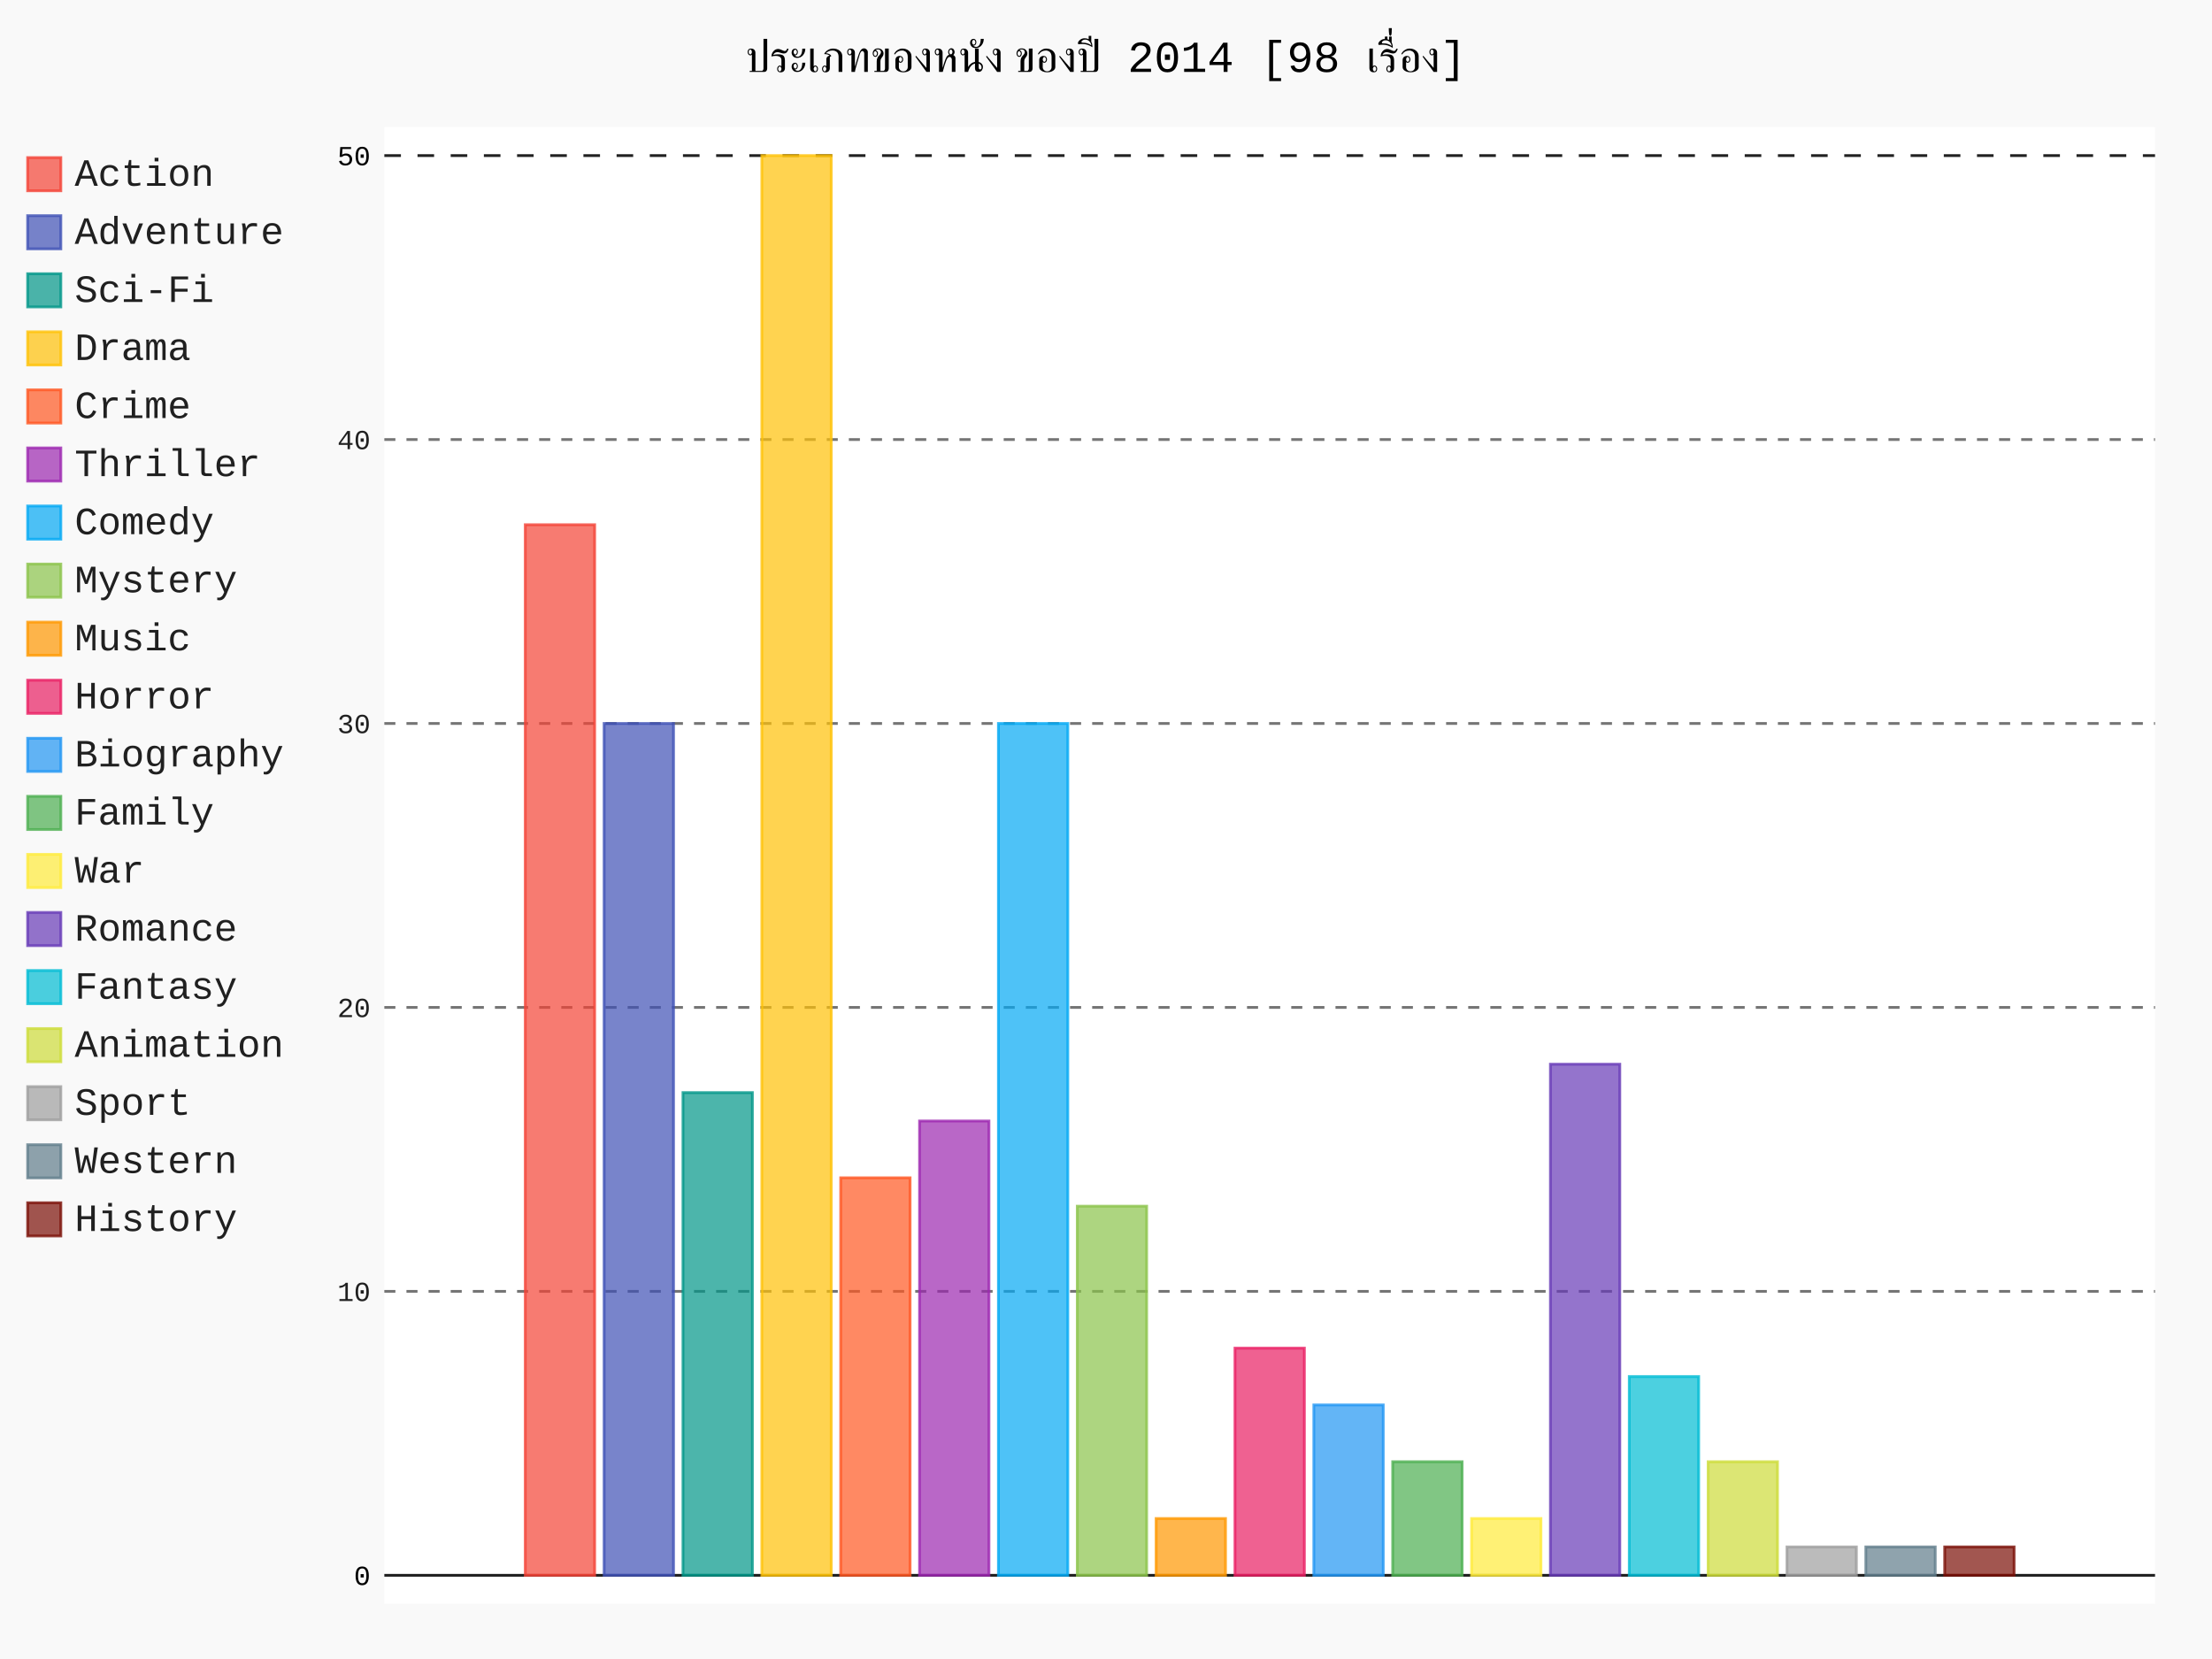
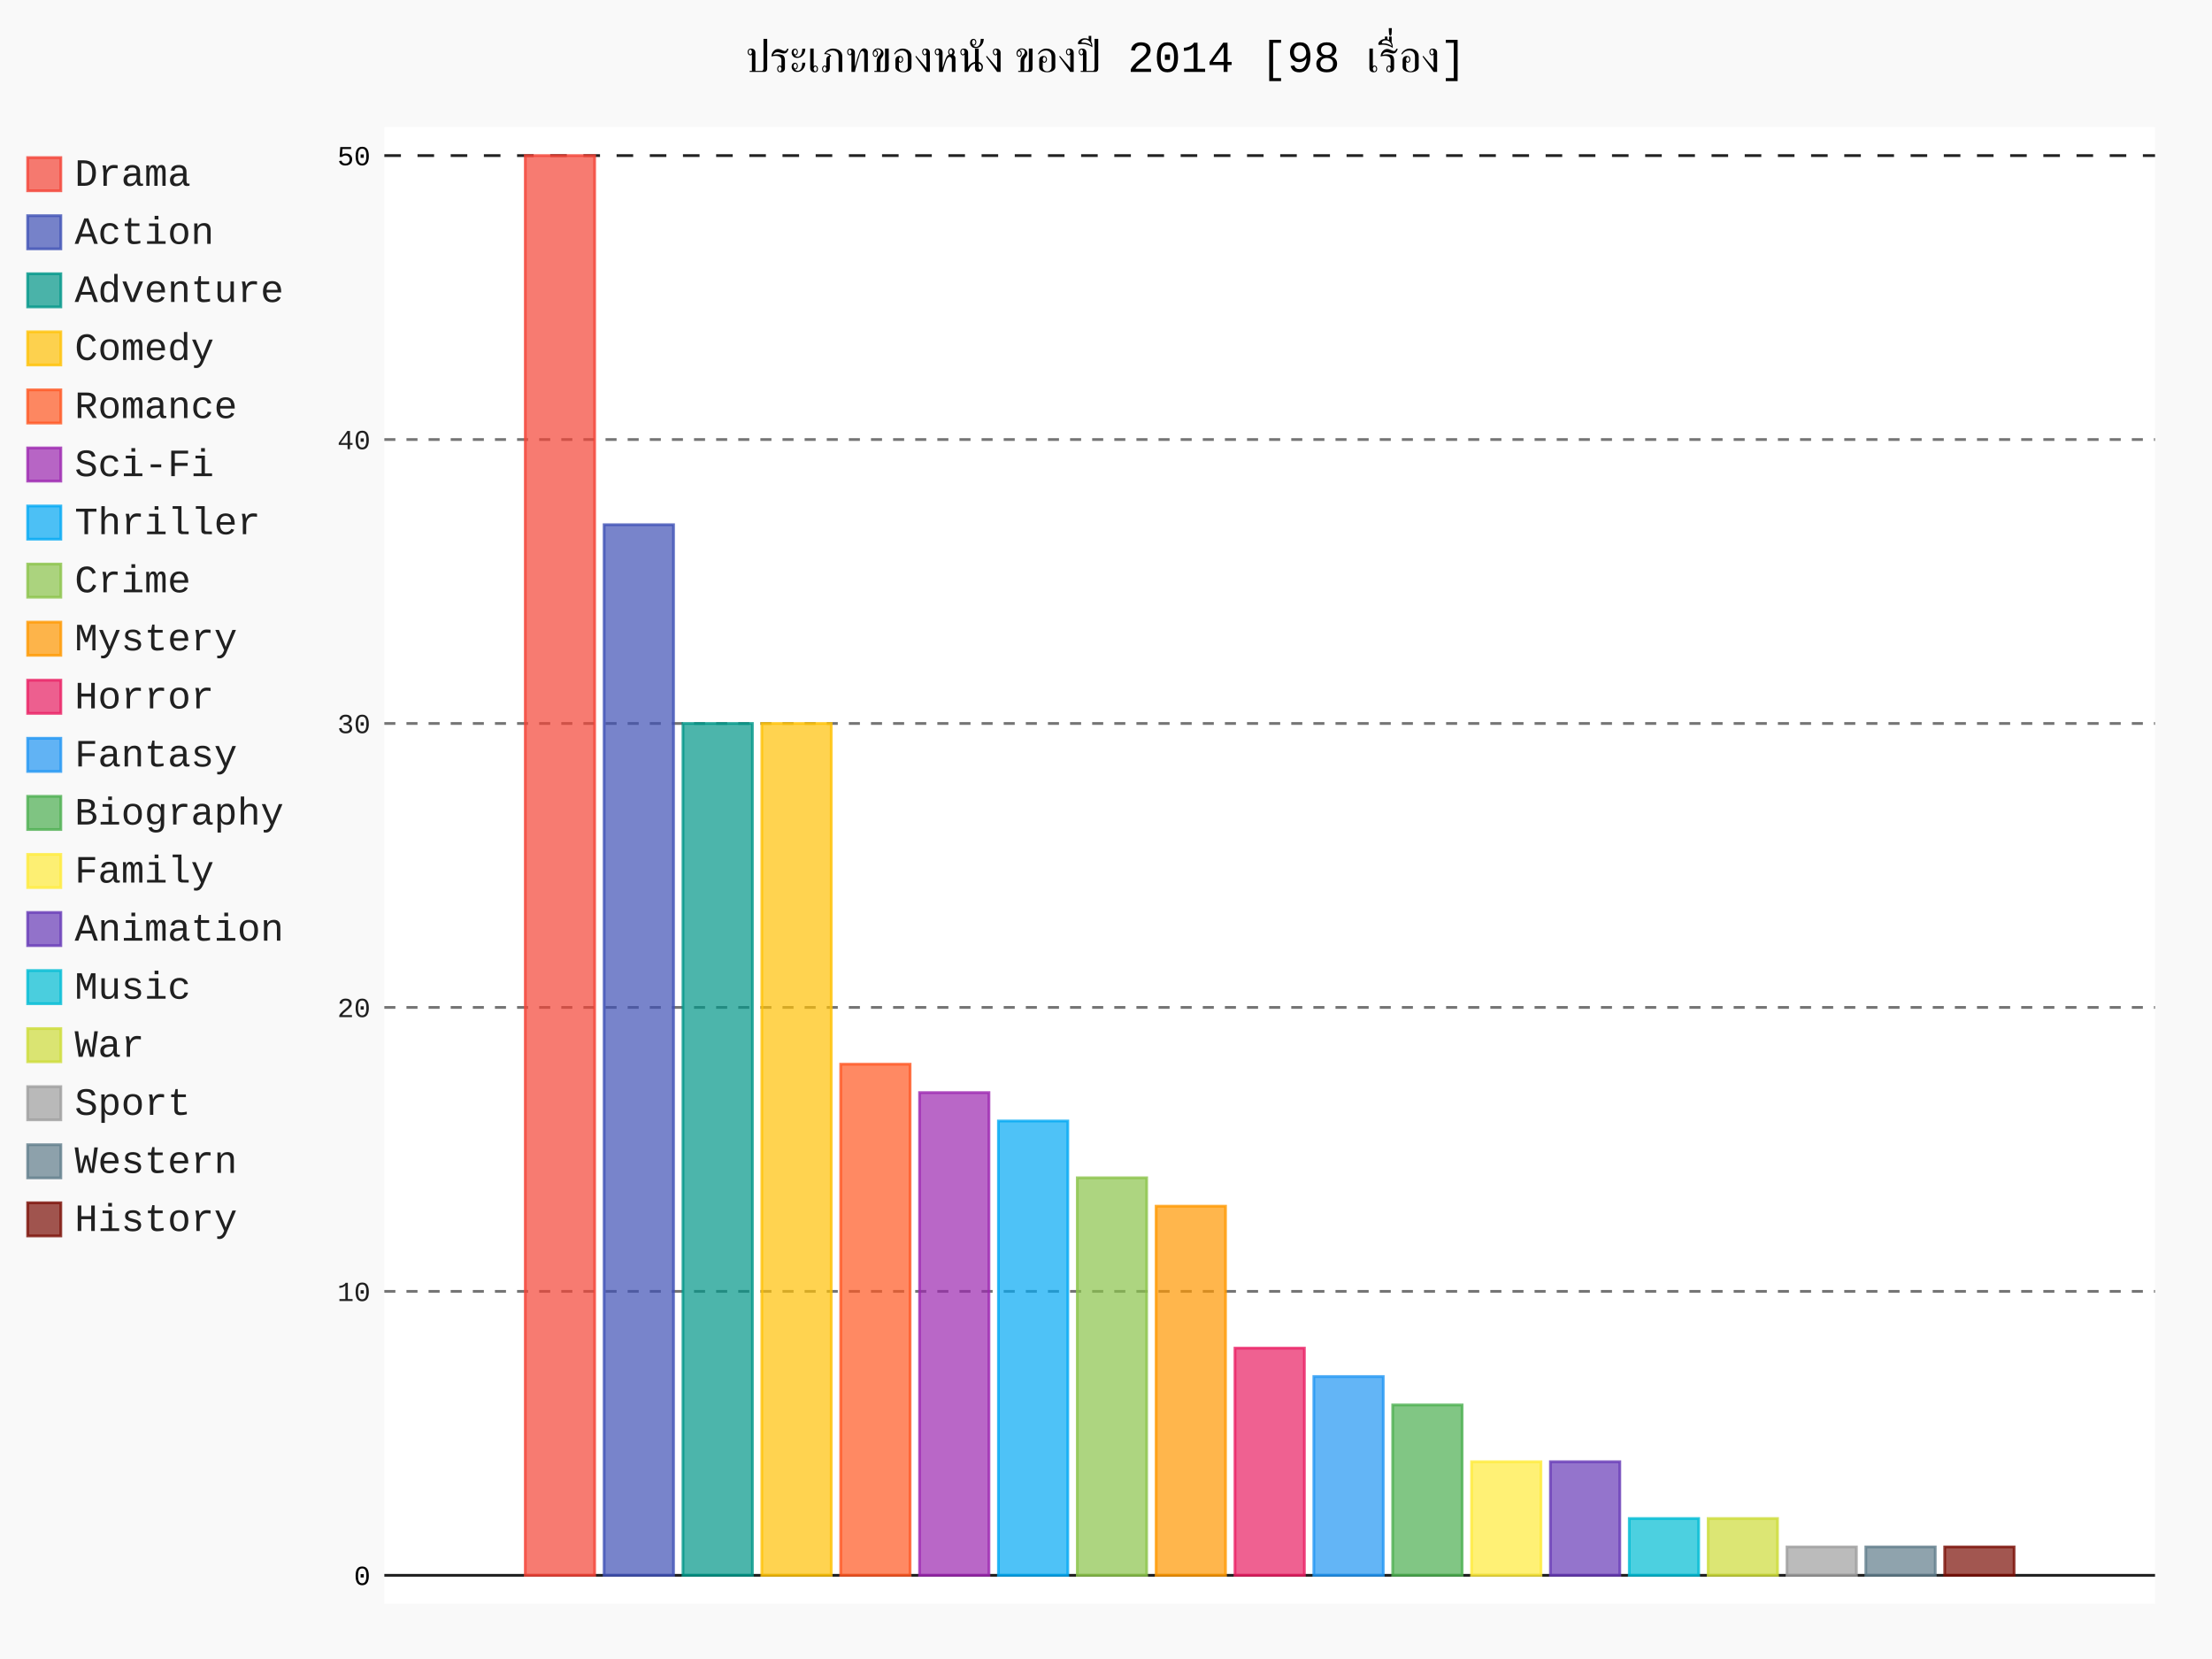
- <svg xmlns="http://www.w3.org/2000/svg" class="pygal-chart" id="chart-b5e6694f-8d3d-4c77-bc14-c5e7d023609d" viewBox="0 0 800 600">
+ <svg xmlns="http://www.w3.org/2000/svg" class="pygal-chart" id="chart-2ebc896f-feea-4710-acf8-2fdcfe98d41a" viewBox="0 0 800 600">
  <defs>
-     <style type="text/css">#chart-b5e6694f-8d3d-4c77-bc14-c5e7d023609d{-webkit-user-select:none;-webkit-font-smoothing:antialiased;font-family:Consolas,"Liberation Mono",Menlo,Courier,monospace}#chart-b5e6694f-8d3d-4c77-bc14-c5e7d023609d .title{font-family:Consolas,"Liberation Mono",Menlo,Courier,monospace;font-size:16px}#chart-b5e6694f-8d3d-4c77-bc14-c5e7d023609d .legends .legend text{font-family:Consolas,"Liberation Mono",Menlo,Courier,monospace;font-size:14px}#chart-b5e6694f-8d3d-4c77-bc14-c5e7d023609d .axis text{font-family:Consolas,"Liberation Mono",Menlo,Courier,monospace;font-size:10px}#chart-b5e6694f-8d3d-4c77-bc14-c5e7d023609d .axis text.major{font-family:Consolas,"Liberation Mono",Menlo,Courier,monospace;font-size:10px}#chart-b5e6694f-8d3d-4c77-bc14-c5e7d023609d .text-overlay text.value{font-family:Consolas,"Liberation Mono",Menlo,Courier,monospace;font-size:16px}#chart-b5e6694f-8d3d-4c77-bc14-c5e7d023609d .text-overlay text.label{font-family:Consolas,"Liberation Mono",Menlo,Courier,monospace;font-size:10px}#chart-b5e6694f-8d3d-4c77-bc14-c5e7d023609d .tooltip{font-family:Consolas,"Liberation Mono",Menlo,Courier,monospace;font-size:14px}#chart-b5e6694f-8d3d-4c77-bc14-c5e7d023609d text.no_data{font-family:Consolas,"Liberation Mono",Menlo,Courier,monospace;font-size:64px}
- #chart-b5e6694f-8d3d-4c77-bc14-c5e7d023609d{background-color:rgba(249,249,249,1)}#chart-b5e6694f-8d3d-4c77-bc14-c5e7d023609d path,#chart-b5e6694f-8d3d-4c77-bc14-c5e7d023609d line,#chart-b5e6694f-8d3d-4c77-bc14-c5e7d023609d rect,#chart-b5e6694f-8d3d-4c77-bc14-c5e7d023609d circle{-webkit-transition:150ms;-moz-transition:150ms;transition:150ms}#chart-b5e6694f-8d3d-4c77-bc14-c5e7d023609d .graph &gt; .background{fill:rgba(249,249,249,1)}#chart-b5e6694f-8d3d-4c77-bc14-c5e7d023609d .plot &gt; .background{fill:rgba(255,255,255,1)}#chart-b5e6694f-8d3d-4c77-bc14-c5e7d023609d .graph{fill:rgba(0,0,0,.87)}#chart-b5e6694f-8d3d-4c77-bc14-c5e7d023609d text.no_data{fill:rgba(0,0,0,1)}#chart-b5e6694f-8d3d-4c77-bc14-c5e7d023609d .title{fill:rgba(0,0,0,1)}#chart-b5e6694f-8d3d-4c77-bc14-c5e7d023609d .legends .legend text{fill:rgba(0,0,0,.87)}#chart-b5e6694f-8d3d-4c77-bc14-c5e7d023609d .legends .legend:hover text{fill:rgba(0,0,0,1)}#chart-b5e6694f-8d3d-4c77-bc14-c5e7d023609d .axis .line{stroke:rgba(0,0,0,1)}#chart-b5e6694f-8d3d-4c77-bc14-c5e7d023609d .axis .guide.line{stroke:rgba(0,0,0,.54)}#chart-b5e6694f-8d3d-4c77-bc14-c5e7d023609d .axis .major.line{stroke:rgba(0,0,0,.87)}#chart-b5e6694f-8d3d-4c77-bc14-c5e7d023609d .axis text.major{fill:rgba(0,0,0,1)}#chart-b5e6694f-8d3d-4c77-bc14-c5e7d023609d .axis.y .guides:hover .guide.line,#chart-b5e6694f-8d3d-4c77-bc14-c5e7d023609d .line-graph .axis.x .guides:hover .guide.line,#chart-b5e6694f-8d3d-4c77-bc14-c5e7d023609d .stackedline-graph .axis.x .guides:hover .guide.line,#chart-b5e6694f-8d3d-4c77-bc14-c5e7d023609d .xy-graph .axis.x .guides:hover .guide.line{stroke:rgba(0,0,0,1)}#chart-b5e6694f-8d3d-4c77-bc14-c5e7d023609d .axis .guides:hover text{fill:rgba(0,0,0,1)}#chart-b5e6694f-8d3d-4c77-bc14-c5e7d023609d .reactive{fill-opacity:.7;stroke-opacity:.8}#chart-b5e6694f-8d3d-4c77-bc14-c5e7d023609d .ci{stroke:rgba(0,0,0,.87)}#chart-b5e6694f-8d3d-4c77-bc14-c5e7d023609d .reactive.active,#chart-b5e6694f-8d3d-4c77-bc14-c5e7d023609d .active .reactive{fill-opacity:.8;stroke-opacity:.9;stroke-width:4}#chart-b5e6694f-8d3d-4c77-bc14-c5e7d023609d .ci .reactive.active{stroke-width:1.5}#chart-b5e6694f-8d3d-4c77-bc14-c5e7d023609d .series text{fill:rgba(0,0,0,1)}#chart-b5e6694f-8d3d-4c77-bc14-c5e7d023609d .tooltip rect{fill:rgba(255,255,255,1);stroke:rgba(0,0,0,1);-webkit-transition:opacity 150ms;-moz-transition:opacity 150ms;transition:opacity 150ms}#chart-b5e6694f-8d3d-4c77-bc14-c5e7d023609d .tooltip .label{fill:rgba(0,0,0,.87)}#chart-b5e6694f-8d3d-4c77-bc14-c5e7d023609d .tooltip .label{fill:rgba(0,0,0,.87)}#chart-b5e6694f-8d3d-4c77-bc14-c5e7d023609d .tooltip .legend{font-size:.8em;fill:rgba(0,0,0,.54)}#chart-b5e6694f-8d3d-4c77-bc14-c5e7d023609d .tooltip .x_label{font-size:.6em;fill:rgba(0,0,0,1)}#chart-b5e6694f-8d3d-4c77-bc14-c5e7d023609d .tooltip .xlink{font-size:.5em;text-decoration:underline}#chart-b5e6694f-8d3d-4c77-bc14-c5e7d023609d .tooltip .value{font-size:1.5em}#chart-b5e6694f-8d3d-4c77-bc14-c5e7d023609d .bound{font-size:.5em}#chart-b5e6694f-8d3d-4c77-bc14-c5e7d023609d .max-value{font-size:.75em;fill:rgba(0,0,0,.54)}#chart-b5e6694f-8d3d-4c77-bc14-c5e7d023609d .map-element{fill:rgba(255,255,255,1);stroke:rgba(0,0,0,.54) !important}#chart-b5e6694f-8d3d-4c77-bc14-c5e7d023609d .map-element .reactive{fill-opacity:inherit;stroke-opacity:inherit}#chart-b5e6694f-8d3d-4c77-bc14-c5e7d023609d .color-0,#chart-b5e6694f-8d3d-4c77-bc14-c5e7d023609d .color-0 a:visited{stroke:#f44336;fill:#f44336}#chart-b5e6694f-8d3d-4c77-bc14-c5e7d023609d .color-1,#chart-b5e6694f-8d3d-4c77-bc14-c5e7d023609d .color-1 a:visited{stroke:#3f51b5;fill:#3f51b5}#chart-b5e6694f-8d3d-4c77-bc14-c5e7d023609d .color-2,#chart-b5e6694f-8d3d-4c77-bc14-c5e7d023609d .color-2 a:visited{stroke:#009688;fill:#009688}#chart-b5e6694f-8d3d-4c77-bc14-c5e7d023609d .color-3,#chart-b5e6694f-8d3d-4c77-bc14-c5e7d023609d .color-3 a:visited{stroke:#ffc107;fill:#ffc107}#chart-b5e6694f-8d3d-4c77-bc14-c5e7d023609d .color-4,#chart-b5e6694f-8d3d-4c77-bc14-c5e7d023609d .color-4 a:visited{stroke:#ff5722;fill:#ff5722}#chart-b5e6694f-8d3d-4c77-bc14-c5e7d023609d .color-5,#chart-b5e6694f-8d3d-4c77-bc14-c5e7d023609d .color-5 a:visited{stroke:#9c27b0;fill:#9c27b0}#chart-b5e6694f-8d3d-4c77-bc14-c5e7d023609d .color-6,#chart-b5e6694f-8d3d-4c77-bc14-c5e7d023609d .color-6 a:visited{stroke:#03a9f4;fill:#03a9f4}#chart-b5e6694f-8d3d-4c77-bc14-c5e7d023609d .color-7,#chart-b5e6694f-8d3d-4c77-bc14-c5e7d023609d .color-7 a:visited{stroke:#8bc34a;fill:#8bc34a}#chart-b5e6694f-8d3d-4c77-bc14-c5e7d023609d .color-8,#chart-b5e6694f-8d3d-4c77-bc14-c5e7d023609d .color-8 a:visited{stroke:#ff9800;fill:#ff9800}#chart-b5e6694f-8d3d-4c77-bc14-c5e7d023609d .color-9,#chart-b5e6694f-8d3d-4c77-bc14-c5e7d023609d .color-9 a:visited{stroke:#e91e63;fill:#e91e63}#chart-b5e6694f-8d3d-4c77-bc14-c5e7d023609d .color-10,#chart-b5e6694f-8d3d-4c77-bc14-c5e7d023609d .color-10 a:visited{stroke:#2196f3;fill:#2196f3}#chart-b5e6694f-8d3d-4c77-bc14-c5e7d023609d .color-11,#chart-b5e6694f-8d3d-4c77-bc14-c5e7d023609d .color-11 a:visited{stroke:#4caf50;fill:#4caf50}#chart-b5e6694f-8d3d-4c77-bc14-c5e7d023609d .color-12,#chart-b5e6694f-8d3d-4c77-bc14-c5e7d023609d .color-12 a:visited{stroke:#ffeb3b;fill:#ffeb3b}#chart-b5e6694f-8d3d-4c77-bc14-c5e7d023609d .color-13,#chart-b5e6694f-8d3d-4c77-bc14-c5e7d023609d .color-13 a:visited{stroke:#673ab7;fill:#673ab7}#chart-b5e6694f-8d3d-4c77-bc14-c5e7d023609d .color-14,#chart-b5e6694f-8d3d-4c77-bc14-c5e7d023609d .color-14 a:visited{stroke:#00bcd4;fill:#00bcd4}#chart-b5e6694f-8d3d-4c77-bc14-c5e7d023609d .color-15,#chart-b5e6694f-8d3d-4c77-bc14-c5e7d023609d .color-15 a:visited{stroke:#cddc39;fill:#cddc39}#chart-b5e6694f-8d3d-4c77-bc14-c5e7d023609d .color-16,#chart-b5e6694f-8d3d-4c77-bc14-c5e7d023609d .color-16 a:visited{stroke:#9e9e9e;fill:#9e9e9e}#chart-b5e6694f-8d3d-4c77-bc14-c5e7d023609d .color-17,#chart-b5e6694f-8d3d-4c77-bc14-c5e7d023609d .color-17 a:visited{stroke:#607d8b;fill:#607d8b}#chart-b5e6694f-8d3d-4c77-bc14-c5e7d023609d .color-18,#chart-b5e6694f-8d3d-4c77-bc14-c5e7d023609d .color-18 a:visited{stroke:#7b0f07;fill:#7b0f07}#chart-b5e6694f-8d3d-4c77-bc14-c5e7d023609d .text-overlay .color-0 text{fill:black}#chart-b5e6694f-8d3d-4c77-bc14-c5e7d023609d .text-overlay .color-1 text{fill:black}#chart-b5e6694f-8d3d-4c77-bc14-c5e7d023609d .text-overlay .color-2 text{fill:black}#chart-b5e6694f-8d3d-4c77-bc14-c5e7d023609d .text-overlay .color-3 text{fill:black}#chart-b5e6694f-8d3d-4c77-bc14-c5e7d023609d .text-overlay .color-4 text{fill:black}#chart-b5e6694f-8d3d-4c77-bc14-c5e7d023609d .text-overlay .color-5 text{fill:black}#chart-b5e6694f-8d3d-4c77-bc14-c5e7d023609d .text-overlay .color-6 text{fill:black}#chart-b5e6694f-8d3d-4c77-bc14-c5e7d023609d .text-overlay .color-7 text{fill:black}#chart-b5e6694f-8d3d-4c77-bc14-c5e7d023609d .text-overlay .color-8 text{fill:black}#chart-b5e6694f-8d3d-4c77-bc14-c5e7d023609d .text-overlay .color-9 text{fill:black}#chart-b5e6694f-8d3d-4c77-bc14-c5e7d023609d .text-overlay .color-10 text{fill:black}#chart-b5e6694f-8d3d-4c77-bc14-c5e7d023609d .text-overlay .color-11 text{fill:black}#chart-b5e6694f-8d3d-4c77-bc14-c5e7d023609d .text-overlay .color-12 text{fill:black}#chart-b5e6694f-8d3d-4c77-bc14-c5e7d023609d .text-overlay .color-13 text{fill:black}#chart-b5e6694f-8d3d-4c77-bc14-c5e7d023609d .text-overlay .color-14 text{fill:black}#chart-b5e6694f-8d3d-4c77-bc14-c5e7d023609d .text-overlay .color-15 text{fill:black}#chart-b5e6694f-8d3d-4c77-bc14-c5e7d023609d .text-overlay .color-16 text{fill:black}#chart-b5e6694f-8d3d-4c77-bc14-c5e7d023609d .text-overlay .color-17 text{fill:black}#chart-b5e6694f-8d3d-4c77-bc14-c5e7d023609d .text-overlay .color-18 text{fill:black}
- #chart-b5e6694f-8d3d-4c77-bc14-c5e7d023609d text.no_data{text-anchor:middle}#chart-b5e6694f-8d3d-4c77-bc14-c5e7d023609d .guide.line{fill:none}#chart-b5e6694f-8d3d-4c77-bc14-c5e7d023609d .centered{text-anchor:middle}#chart-b5e6694f-8d3d-4c77-bc14-c5e7d023609d .title{text-anchor:middle}#chart-b5e6694f-8d3d-4c77-bc14-c5e7d023609d .legends .legend text{fill-opacity:1}#chart-b5e6694f-8d3d-4c77-bc14-c5e7d023609d .axis.x text{text-anchor:middle}#chart-b5e6694f-8d3d-4c77-bc14-c5e7d023609d .axis.x:not(.web) text[transform]{text-anchor:start}#chart-b5e6694f-8d3d-4c77-bc14-c5e7d023609d .axis.x:not(.web) text[transform].backwards{text-anchor:end}#chart-b5e6694f-8d3d-4c77-bc14-c5e7d023609d .axis.y text{text-anchor:end}#chart-b5e6694f-8d3d-4c77-bc14-c5e7d023609d .axis.y text[transform].backwards{text-anchor:start}#chart-b5e6694f-8d3d-4c77-bc14-c5e7d023609d .axis.y2 text{text-anchor:start}#chart-b5e6694f-8d3d-4c77-bc14-c5e7d023609d .axis.y2 text[transform].backwards{text-anchor:end}#chart-b5e6694f-8d3d-4c77-bc14-c5e7d023609d .axis .guide.line{stroke-dasharray:4,4}#chart-b5e6694f-8d3d-4c77-bc14-c5e7d023609d .axis .major.guide.line{stroke-dasharray:6,6}#chart-b5e6694f-8d3d-4c77-bc14-c5e7d023609d .horizontal .axis.y .guide.line,#chart-b5e6694f-8d3d-4c77-bc14-c5e7d023609d .horizontal .axis.y2 .guide.line,#chart-b5e6694f-8d3d-4c77-bc14-c5e7d023609d .vertical .axis.x .guide.line{opacity:0}#chart-b5e6694f-8d3d-4c77-bc14-c5e7d023609d .horizontal .axis.always_show .guide.line,#chart-b5e6694f-8d3d-4c77-bc14-c5e7d023609d .vertical .axis.always_show .guide.line{opacity:1 !important}#chart-b5e6694f-8d3d-4c77-bc14-c5e7d023609d .axis.y .guides:hover .guide.line,#chart-b5e6694f-8d3d-4c77-bc14-c5e7d023609d .axis.y2 .guides:hover .guide.line,#chart-b5e6694f-8d3d-4c77-bc14-c5e7d023609d .axis.x .guides:hover .guide.line{opacity:1}#chart-b5e6694f-8d3d-4c77-bc14-c5e7d023609d .axis .guides:hover text{opacity:1}#chart-b5e6694f-8d3d-4c77-bc14-c5e7d023609d .nofill{fill:none}#chart-b5e6694f-8d3d-4c77-bc14-c5e7d023609d .subtle-fill{fill-opacity:.2}#chart-b5e6694f-8d3d-4c77-bc14-c5e7d023609d .dot{stroke-width:1px;fill-opacity:1}#chart-b5e6694f-8d3d-4c77-bc14-c5e7d023609d .dot.active{stroke-width:5px}#chart-b5e6694f-8d3d-4c77-bc14-c5e7d023609d .dot.negative{fill:transparent}#chart-b5e6694f-8d3d-4c77-bc14-c5e7d023609d text,#chart-b5e6694f-8d3d-4c77-bc14-c5e7d023609d tspan{stroke:none !important}#chart-b5e6694f-8d3d-4c77-bc14-c5e7d023609d .series text.active{opacity:1}#chart-b5e6694f-8d3d-4c77-bc14-c5e7d023609d .tooltip rect{fill-opacity:.95;stroke-width:.5}#chart-b5e6694f-8d3d-4c77-bc14-c5e7d023609d .tooltip text{fill-opacity:1}#chart-b5e6694f-8d3d-4c77-bc14-c5e7d023609d .showable{visibility:hidden}#chart-b5e6694f-8d3d-4c77-bc14-c5e7d023609d .showable.shown{visibility:visible}#chart-b5e6694f-8d3d-4c77-bc14-c5e7d023609d .gauge-background{fill:rgba(229,229,229,1);stroke:none}#chart-b5e6694f-8d3d-4c77-bc14-c5e7d023609d .bg-lines{stroke:rgba(249,249,249,1);stroke-width:2px}</style>
+     <style type="text/css">#chart-2ebc896f-feea-4710-acf8-2fdcfe98d41a{-webkit-user-select:none;-webkit-font-smoothing:antialiased;font-family:Consolas,"Liberation Mono",Menlo,Courier,monospace}#chart-2ebc896f-feea-4710-acf8-2fdcfe98d41a .title{font-family:Consolas,"Liberation Mono",Menlo,Courier,monospace;font-size:16px}#chart-2ebc896f-feea-4710-acf8-2fdcfe98d41a .legends .legend text{font-family:Consolas,"Liberation Mono",Menlo,Courier,monospace;font-size:14px}#chart-2ebc896f-feea-4710-acf8-2fdcfe98d41a .axis text{font-family:Consolas,"Liberation Mono",Menlo,Courier,monospace;font-size:10px}#chart-2ebc896f-feea-4710-acf8-2fdcfe98d41a .axis text.major{font-family:Consolas,"Liberation Mono",Menlo,Courier,monospace;font-size:10px}#chart-2ebc896f-feea-4710-acf8-2fdcfe98d41a .text-overlay text.value{font-family:Consolas,"Liberation Mono",Menlo,Courier,monospace;font-size:16px}#chart-2ebc896f-feea-4710-acf8-2fdcfe98d41a .text-overlay text.label{font-family:Consolas,"Liberation Mono",Menlo,Courier,monospace;font-size:10px}#chart-2ebc896f-feea-4710-acf8-2fdcfe98d41a .tooltip{font-family:Consolas,"Liberation Mono",Menlo,Courier,monospace;font-size:14px}#chart-2ebc896f-feea-4710-acf8-2fdcfe98d41a text.no_data{font-family:Consolas,"Liberation Mono",Menlo,Courier,monospace;font-size:64px}
+ #chart-2ebc896f-feea-4710-acf8-2fdcfe98d41a{background-color:rgba(249,249,249,1)}#chart-2ebc896f-feea-4710-acf8-2fdcfe98d41a path,#chart-2ebc896f-feea-4710-acf8-2fdcfe98d41a line,#chart-2ebc896f-feea-4710-acf8-2fdcfe98d41a rect,#chart-2ebc896f-feea-4710-acf8-2fdcfe98d41a circle{-webkit-transition:150ms;-moz-transition:150ms;transition:150ms}#chart-2ebc896f-feea-4710-acf8-2fdcfe98d41a .graph &gt; .background{fill:rgba(249,249,249,1)}#chart-2ebc896f-feea-4710-acf8-2fdcfe98d41a .plot &gt; .background{fill:rgba(255,255,255,1)}#chart-2ebc896f-feea-4710-acf8-2fdcfe98d41a .graph{fill:rgba(0,0,0,.87)}#chart-2ebc896f-feea-4710-acf8-2fdcfe98d41a text.no_data{fill:rgba(0,0,0,1)}#chart-2ebc896f-feea-4710-acf8-2fdcfe98d41a .title{fill:rgba(0,0,0,1)}#chart-2ebc896f-feea-4710-acf8-2fdcfe98d41a .legends .legend text{fill:rgba(0,0,0,.87)}#chart-2ebc896f-feea-4710-acf8-2fdcfe98d41a .legends .legend:hover text{fill:rgba(0,0,0,1)}#chart-2ebc896f-feea-4710-acf8-2fdcfe98d41a .axis .line{stroke:rgba(0,0,0,1)}#chart-2ebc896f-feea-4710-acf8-2fdcfe98d41a .axis .guide.line{stroke:rgba(0,0,0,.54)}#chart-2ebc896f-feea-4710-acf8-2fdcfe98d41a .axis .major.line{stroke:rgba(0,0,0,.87)}#chart-2ebc896f-feea-4710-acf8-2fdcfe98d41a .axis text.major{fill:rgba(0,0,0,1)}#chart-2ebc896f-feea-4710-acf8-2fdcfe98d41a .axis.y .guides:hover .guide.line,#chart-2ebc896f-feea-4710-acf8-2fdcfe98d41a .line-graph .axis.x .guides:hover .guide.line,#chart-2ebc896f-feea-4710-acf8-2fdcfe98d41a .stackedline-graph .axis.x .guides:hover .guide.line,#chart-2ebc896f-feea-4710-acf8-2fdcfe98d41a .xy-graph .axis.x .guides:hover .guide.line{stroke:rgba(0,0,0,1)}#chart-2ebc896f-feea-4710-acf8-2fdcfe98d41a .axis .guides:hover text{fill:rgba(0,0,0,1)}#chart-2ebc896f-feea-4710-acf8-2fdcfe98d41a .reactive{fill-opacity:.7;stroke-opacity:.8}#chart-2ebc896f-feea-4710-acf8-2fdcfe98d41a .ci{stroke:rgba(0,0,0,.87)}#chart-2ebc896f-feea-4710-acf8-2fdcfe98d41a .reactive.active,#chart-2ebc896f-feea-4710-acf8-2fdcfe98d41a .active .reactive{fill-opacity:.8;stroke-opacity:.9;stroke-width:4}#chart-2ebc896f-feea-4710-acf8-2fdcfe98d41a .ci .reactive.active{stroke-width:1.5}#chart-2ebc896f-feea-4710-acf8-2fdcfe98d41a .series text{fill:rgba(0,0,0,1)}#chart-2ebc896f-feea-4710-acf8-2fdcfe98d41a .tooltip rect{fill:rgba(255,255,255,1);stroke:rgba(0,0,0,1);-webkit-transition:opacity 150ms;-moz-transition:opacity 150ms;transition:opacity 150ms}#chart-2ebc896f-feea-4710-acf8-2fdcfe98d41a .tooltip .label{fill:rgba(0,0,0,.87)}#chart-2ebc896f-feea-4710-acf8-2fdcfe98d41a .tooltip .label{fill:rgba(0,0,0,.87)}#chart-2ebc896f-feea-4710-acf8-2fdcfe98d41a .tooltip .legend{font-size:.8em;fill:rgba(0,0,0,.54)}#chart-2ebc896f-feea-4710-acf8-2fdcfe98d41a .tooltip .x_label{font-size:.6em;fill:rgba(0,0,0,1)}#chart-2ebc896f-feea-4710-acf8-2fdcfe98d41a .tooltip .xlink{font-size:.5em;text-decoration:underline}#chart-2ebc896f-feea-4710-acf8-2fdcfe98d41a .tooltip .value{font-size:1.5em}#chart-2ebc896f-feea-4710-acf8-2fdcfe98d41a .bound{font-size:.5em}#chart-2ebc896f-feea-4710-acf8-2fdcfe98d41a .max-value{font-size:.75em;fill:rgba(0,0,0,.54)}#chart-2ebc896f-feea-4710-acf8-2fdcfe98d41a .map-element{fill:rgba(255,255,255,1);stroke:rgba(0,0,0,.54) !important}#chart-2ebc896f-feea-4710-acf8-2fdcfe98d41a .map-element .reactive{fill-opacity:inherit;stroke-opacity:inherit}#chart-2ebc896f-feea-4710-acf8-2fdcfe98d41a .color-0,#chart-2ebc896f-feea-4710-acf8-2fdcfe98d41a .color-0 a:visited{stroke:#f44336;fill:#f44336}#chart-2ebc896f-feea-4710-acf8-2fdcfe98d41a .color-1,#chart-2ebc896f-feea-4710-acf8-2fdcfe98d41a .color-1 a:visited{stroke:#3f51b5;fill:#3f51b5}#chart-2ebc896f-feea-4710-acf8-2fdcfe98d41a .color-2,#chart-2ebc896f-feea-4710-acf8-2fdcfe98d41a .color-2 a:visited{stroke:#009688;fill:#009688}#chart-2ebc896f-feea-4710-acf8-2fdcfe98d41a .color-3,#chart-2ebc896f-feea-4710-acf8-2fdcfe98d41a .color-3 a:visited{stroke:#ffc107;fill:#ffc107}#chart-2ebc896f-feea-4710-acf8-2fdcfe98d41a .color-4,#chart-2ebc896f-feea-4710-acf8-2fdcfe98d41a .color-4 a:visited{stroke:#ff5722;fill:#ff5722}#chart-2ebc896f-feea-4710-acf8-2fdcfe98d41a .color-5,#chart-2ebc896f-feea-4710-acf8-2fdcfe98d41a .color-5 a:visited{stroke:#9c27b0;fill:#9c27b0}#chart-2ebc896f-feea-4710-acf8-2fdcfe98d41a .color-6,#chart-2ebc896f-feea-4710-acf8-2fdcfe98d41a .color-6 a:visited{stroke:#03a9f4;fill:#03a9f4}#chart-2ebc896f-feea-4710-acf8-2fdcfe98d41a .color-7,#chart-2ebc896f-feea-4710-acf8-2fdcfe98d41a .color-7 a:visited{stroke:#8bc34a;fill:#8bc34a}#chart-2ebc896f-feea-4710-acf8-2fdcfe98d41a .color-8,#chart-2ebc896f-feea-4710-acf8-2fdcfe98d41a .color-8 a:visited{stroke:#ff9800;fill:#ff9800}#chart-2ebc896f-feea-4710-acf8-2fdcfe98d41a .color-9,#chart-2ebc896f-feea-4710-acf8-2fdcfe98d41a .color-9 a:visited{stroke:#e91e63;fill:#e91e63}#chart-2ebc896f-feea-4710-acf8-2fdcfe98d41a .color-10,#chart-2ebc896f-feea-4710-acf8-2fdcfe98d41a .color-10 a:visited{stroke:#2196f3;fill:#2196f3}#chart-2ebc896f-feea-4710-acf8-2fdcfe98d41a .color-11,#chart-2ebc896f-feea-4710-acf8-2fdcfe98d41a .color-11 a:visited{stroke:#4caf50;fill:#4caf50}#chart-2ebc896f-feea-4710-acf8-2fdcfe98d41a .color-12,#chart-2ebc896f-feea-4710-acf8-2fdcfe98d41a .color-12 a:visited{stroke:#ffeb3b;fill:#ffeb3b}#chart-2ebc896f-feea-4710-acf8-2fdcfe98d41a .color-13,#chart-2ebc896f-feea-4710-acf8-2fdcfe98d41a .color-13 a:visited{stroke:#673ab7;fill:#673ab7}#chart-2ebc896f-feea-4710-acf8-2fdcfe98d41a .color-14,#chart-2ebc896f-feea-4710-acf8-2fdcfe98d41a .color-14 a:visited{stroke:#00bcd4;fill:#00bcd4}#chart-2ebc896f-feea-4710-acf8-2fdcfe98d41a .color-15,#chart-2ebc896f-feea-4710-acf8-2fdcfe98d41a .color-15 a:visited{stroke:#cddc39;fill:#cddc39}#chart-2ebc896f-feea-4710-acf8-2fdcfe98d41a .color-16,#chart-2ebc896f-feea-4710-acf8-2fdcfe98d41a .color-16 a:visited{stroke:#9e9e9e;fill:#9e9e9e}#chart-2ebc896f-feea-4710-acf8-2fdcfe98d41a .color-17,#chart-2ebc896f-feea-4710-acf8-2fdcfe98d41a .color-17 a:visited{stroke:#607d8b;fill:#607d8b}#chart-2ebc896f-feea-4710-acf8-2fdcfe98d41a .color-18,#chart-2ebc896f-feea-4710-acf8-2fdcfe98d41a .color-18 a:visited{stroke:#7b0f07;fill:#7b0f07}#chart-2ebc896f-feea-4710-acf8-2fdcfe98d41a .text-overlay .color-0 text{fill:black}#chart-2ebc896f-feea-4710-acf8-2fdcfe98d41a .text-overlay .color-1 text{fill:black}#chart-2ebc896f-feea-4710-acf8-2fdcfe98d41a .text-overlay .color-2 text{fill:black}#chart-2ebc896f-feea-4710-acf8-2fdcfe98d41a .text-overlay .color-3 text{fill:black}#chart-2ebc896f-feea-4710-acf8-2fdcfe98d41a .text-overlay .color-4 text{fill:black}#chart-2ebc896f-feea-4710-acf8-2fdcfe98d41a .text-overlay .color-5 text{fill:black}#chart-2ebc896f-feea-4710-acf8-2fdcfe98d41a .text-overlay .color-6 text{fill:black}#chart-2ebc896f-feea-4710-acf8-2fdcfe98d41a .text-overlay .color-7 text{fill:black}#chart-2ebc896f-feea-4710-acf8-2fdcfe98d41a .text-overlay .color-8 text{fill:black}#chart-2ebc896f-feea-4710-acf8-2fdcfe98d41a .text-overlay .color-9 text{fill:black}#chart-2ebc896f-feea-4710-acf8-2fdcfe98d41a .text-overlay .color-10 text{fill:black}#chart-2ebc896f-feea-4710-acf8-2fdcfe98d41a .text-overlay .color-11 text{fill:black}#chart-2ebc896f-feea-4710-acf8-2fdcfe98d41a .text-overlay .color-12 text{fill:black}#chart-2ebc896f-feea-4710-acf8-2fdcfe98d41a .text-overlay .color-13 text{fill:black}#chart-2ebc896f-feea-4710-acf8-2fdcfe98d41a .text-overlay .color-14 text{fill:black}#chart-2ebc896f-feea-4710-acf8-2fdcfe98d41a .text-overlay .color-15 text{fill:black}#chart-2ebc896f-feea-4710-acf8-2fdcfe98d41a .text-overlay .color-16 text{fill:black}#chart-2ebc896f-feea-4710-acf8-2fdcfe98d41a .text-overlay .color-17 text{fill:black}#chart-2ebc896f-feea-4710-acf8-2fdcfe98d41a .text-overlay .color-18 text{fill:black}
+ #chart-2ebc896f-feea-4710-acf8-2fdcfe98d41a text.no_data{text-anchor:middle}#chart-2ebc896f-feea-4710-acf8-2fdcfe98d41a .guide.line{fill:none}#chart-2ebc896f-feea-4710-acf8-2fdcfe98d41a .centered{text-anchor:middle}#chart-2ebc896f-feea-4710-acf8-2fdcfe98d41a .title{text-anchor:middle}#chart-2ebc896f-feea-4710-acf8-2fdcfe98d41a .legends .legend text{fill-opacity:1}#chart-2ebc896f-feea-4710-acf8-2fdcfe98d41a .axis.x text{text-anchor:middle}#chart-2ebc896f-feea-4710-acf8-2fdcfe98d41a .axis.x:not(.web) text[transform]{text-anchor:start}#chart-2ebc896f-feea-4710-acf8-2fdcfe98d41a .axis.x:not(.web) text[transform].backwards{text-anchor:end}#chart-2ebc896f-feea-4710-acf8-2fdcfe98d41a .axis.y text{text-anchor:end}#chart-2ebc896f-feea-4710-acf8-2fdcfe98d41a .axis.y text[transform].backwards{text-anchor:start}#chart-2ebc896f-feea-4710-acf8-2fdcfe98d41a .axis.y2 text{text-anchor:start}#chart-2ebc896f-feea-4710-acf8-2fdcfe98d41a .axis.y2 text[transform].backwards{text-anchor:end}#chart-2ebc896f-feea-4710-acf8-2fdcfe98d41a .axis .guide.line{stroke-dasharray:4,4}#chart-2ebc896f-feea-4710-acf8-2fdcfe98d41a .axis .major.guide.line{stroke-dasharray:6,6}#chart-2ebc896f-feea-4710-acf8-2fdcfe98d41a .horizontal .axis.y .guide.line,#chart-2ebc896f-feea-4710-acf8-2fdcfe98d41a .horizontal .axis.y2 .guide.line,#chart-2ebc896f-feea-4710-acf8-2fdcfe98d41a .vertical .axis.x .guide.line{opacity:0}#chart-2ebc896f-feea-4710-acf8-2fdcfe98d41a .horizontal .axis.always_show .guide.line,#chart-2ebc896f-feea-4710-acf8-2fdcfe98d41a .vertical .axis.always_show .guide.line{opacity:1 !important}#chart-2ebc896f-feea-4710-acf8-2fdcfe98d41a .axis.y .guides:hover .guide.line,#chart-2ebc896f-feea-4710-acf8-2fdcfe98d41a .axis.y2 .guides:hover .guide.line,#chart-2ebc896f-feea-4710-acf8-2fdcfe98d41a .axis.x .guides:hover .guide.line{opacity:1}#chart-2ebc896f-feea-4710-acf8-2fdcfe98d41a .axis .guides:hover text{opacity:1}#chart-2ebc896f-feea-4710-acf8-2fdcfe98d41a .nofill{fill:none}#chart-2ebc896f-feea-4710-acf8-2fdcfe98d41a .subtle-fill{fill-opacity:.2}#chart-2ebc896f-feea-4710-acf8-2fdcfe98d41a .dot{stroke-width:1px;fill-opacity:1}#chart-2ebc896f-feea-4710-acf8-2fdcfe98d41a .dot.active{stroke-width:5px}#chart-2ebc896f-feea-4710-acf8-2fdcfe98d41a .dot.negative{fill:transparent}#chart-2ebc896f-feea-4710-acf8-2fdcfe98d41a text,#chart-2ebc896f-feea-4710-acf8-2fdcfe98d41a tspan{stroke:none !important}#chart-2ebc896f-feea-4710-acf8-2fdcfe98d41a .series text.active{opacity:1}#chart-2ebc896f-feea-4710-acf8-2fdcfe98d41a .tooltip rect{fill-opacity:.95;stroke-width:.5}#chart-2ebc896f-feea-4710-acf8-2fdcfe98d41a .tooltip text{fill-opacity:1}#chart-2ebc896f-feea-4710-acf8-2fdcfe98d41a .showable{visibility:hidden}#chart-2ebc896f-feea-4710-acf8-2fdcfe98d41a .showable.shown{visibility:visible}#chart-2ebc896f-feea-4710-acf8-2fdcfe98d41a .gauge-background{fill:rgba(229,229,229,1);stroke:none}#chart-2ebc896f-feea-4710-acf8-2fdcfe98d41a .bg-lines{stroke:rgba(249,249,249,1);stroke-width:2px}</style>
  </defs>
  <g class="graph bar-graph vertical">
    <rect class="background" height="600" width="800" x="0" y="0" />
    <g class="plot" transform="translate(139, 46)">
      <rect class="background" height="534" width="640.4" x="0" y="0" />
      <g class="axis y always_show">
        <g class="guides">
          <path class="axis major line" d="M0 523.731 h640.4" />
          <text class="major" x="-5" y="527.231">0</text>
        </g>
        <g class="guides">
          <path class="guide line" d="M0 421.038 h640.4" />
          <text class="" x="-5" y="424.538">10</text>
        </g>
        <g class="guides">
          <path class="guide line" d="M0 318.346 h640.4" />
          <text class="" x="-5" y="321.846">20</text>
        </g>
        <g class="guides">
          <path class="guide line" d="M0 215.654 h640.4" />
          <text class="" x="-5" y="219.154">30</text>
        </g>
        <g class="guides">
          <path class="guide line" d="M0 112.962 h640.4" />
          <text class="" x="-5" y="116.462">40</text>
        </g>
        <g class="guides">
          <path class="major guide line" d="M0 10.269 h640.4" />
          <text class="major" x="-5" y="13.769">50</text>
        </g>
      </g>
      <g class="series serie-0 color-0">
        <g class="bars">
          <g class="bar">
-             <rect class="rect reactive tooltip-trigger" height="379.962" rx="0" ry="0" width="25.097" x="50.973" y="143.769" />
+             <rect class="rect reactive tooltip-trigger" height="513.462" rx="0" ry="0" width="25.097" x="50.973" y="10.269" />
          </g>
        </g>
      </g>
      <g class="series serie-1 color-1">
        <g class="bars">
          <g class="bar">
-             <rect class="rect reactive tooltip-trigger" height="308.077" rx="0" ry="0" width="25.097" x="79.493" y="215.654" />
+             <rect class="rect reactive tooltip-trigger" height="379.962" rx="0" ry="0" width="25.097" x="79.493" y="143.769" />
          </g>
        </g>
      </g>
      <g class="series serie-2 color-2">
        <g class="bars">
          <g class="bar">
-             <rect class="rect reactive tooltip-trigger" height="174.577" rx="0" ry="0" width="25.097" x="108.012" y="349.154" />
+             <rect class="rect reactive tooltip-trigger" height="308.077" rx="0" ry="0" width="25.097" x="108.012" y="215.654" />
          </g>
        </g>
      </g>
      <g class="series serie-3 color-3">
        <g class="bars">
          <g class="bar">
-             <rect class="rect reactive tooltip-trigger" height="513.462" rx="0" ry="0" width="25.097" x="136.532" y="10.269" />
+             <rect class="rect reactive tooltip-trigger" height="308.077" rx="0" ry="0" width="25.097" x="136.532" y="215.654" />
          </g>
        </g>
      </g>
      <g class="series serie-4 color-4">
        <g class="bars">
          <g class="bar">
-             <rect class="rect reactive tooltip-trigger" height="143.769" rx="0" ry="0" width="25.097" x="165.052" y="379.962" />
+             <rect class="rect reactive tooltip-trigger" height="184.846" rx="0" ry="0" width="25.097" x="165.052" y="338.885" />
          </g>
        </g>
      </g>
      <g class="series serie-5 color-5">
        <g class="bars">
          <g class="bar">
-             <rect class="rect reactive tooltip-trigger" height="164.308" rx="0" ry="0" width="25.097" x="193.572" y="359.423" />
+             <rect class="rect reactive tooltip-trigger" height="174.577" rx="0" ry="0" width="25.097" x="193.572" y="349.154" />
          </g>
        </g>
      </g>
      <g class="series serie-6 color-6">
        <g class="bars">
          <g class="bar">
-             <rect class="rect reactive tooltip-trigger" height="308.077" rx="0" ry="0" width="25.097" x="222.092" y="215.654" />
+             <rect class="rect reactive tooltip-trigger" height="164.308" rx="0" ry="0" width="25.097" x="222.092" y="359.423" />
          </g>
        </g>
      </g>
      <g class="series serie-7 color-7">
        <g class="bars">
          <g class="bar">
-             <rect class="rect reactive tooltip-trigger" height="133.5" rx="0" ry="0" width="25.097" x="250.612" y="390.231" />
+             <rect class="rect reactive tooltip-trigger" height="143.769" rx="0" ry="0" width="25.097" x="250.612" y="379.962" />
          </g>
        </g>
      </g>
      <g class="series serie-8 color-8">
        <g class="bars">
          <g class="bar">
-             <rect class="rect reactive tooltip-trigger" height="20.538" rx="0" ry="0" width="25.097" x="279.131" y="503.192" />
+             <rect class="rect reactive tooltip-trigger" height="133.5" rx="0" ry="0" width="25.097" x="279.131" y="390.231" />
          </g>
        </g>
      </g>
      <g class="series serie-9 color-9">
        <g class="bars">
          <g class="bar">
            <rect class="rect reactive tooltip-trigger" height="82.154" rx="0" ry="0" width="25.097" x="307.651" y="441.577" />
          </g>
        </g>
      </g>
      <g class="series serie-10 color-10">
        <g class="bars">
          <g class="bar">
-             <rect class="rect reactive tooltip-trigger" height="61.615" rx="0" ry="0" width="25.097" x="336.171" y="462.115" />
+             <rect class="rect reactive tooltip-trigger" height="71.885" rx="0" ry="0" width="25.097" x="336.171" y="451.846" />
          </g>
        </g>
      </g>
      <g class="series serie-11 color-11">
        <g class="bars">
          <g class="bar">
-             <rect class="rect reactive tooltip-trigger" height="41.077" rx="0" ry="0" width="25.097" x="364.691" y="482.654" />
+             <rect class="rect reactive tooltip-trigger" height="61.615" rx="0" ry="0" width="25.097" x="364.691" y="462.115" />
          </g>
        </g>
      </g>
      <g class="series serie-12 color-12">
        <g class="bars">
          <g class="bar">
-             <rect class="rect reactive tooltip-trigger" height="20.538" rx="0" ry="0" width="25.097" x="393.211" y="503.192" />
+             <rect class="rect reactive tooltip-trigger" height="41.077" rx="0" ry="0" width="25.097" x="393.211" y="482.654" />
          </g>
        </g>
      </g>
      <g class="series serie-13 color-13">
        <g class="bars">
          <g class="bar">
-             <rect class="rect reactive tooltip-trigger" height="184.846" rx="0" ry="0" width="25.097" x="421.731" y="338.885" />
+             <rect class="rect reactive tooltip-trigger" height="41.077" rx="0" ry="0" width="25.097" x="421.731" y="482.654" />
          </g>
        </g>
      </g>
      <g class="series serie-14 color-14">
        <g class="bars">
          <g class="bar">
-             <rect class="rect reactive tooltip-trigger" height="71.885" rx="0" ry="0" width="25.097" x="450.25" y="451.846" />
+             <rect class="rect reactive tooltip-trigger" height="20.538" rx="0" ry="0" width="25.097" x="450.25" y="503.192" />
          </g>
        </g>
      </g>
      <g class="series serie-15 color-15">
        <g class="bars">
          <g class="bar">
-             <rect class="rect reactive tooltip-trigger" height="41.077" rx="0" ry="0" width="25.097" x="478.77" y="482.654" />
+             <rect class="rect reactive tooltip-trigger" height="20.538" rx="0" ry="0" width="25.097" x="478.77" y="503.192" />
          </g>
        </g>
      </g>
      <g class="series serie-16 color-16">
        <g class="bars">
          <g class="bar">
            <rect class="rect reactive tooltip-trigger" height="10.269" rx="0" ry="0" width="25.097" x="507.29" y="513.462" />
          </g>
        </g>
      </g>
      <g class="series serie-17 color-17">
        <g class="bars">
          <g class="bar">
            <rect class="rect reactive tooltip-trigger" height="10.269" rx="0" ry="0" width="25.097" x="535.81" y="513.462" />
          </g>
        </g>
      </g>
      <g class="series serie-18 color-18">
        <g class="bars">
          <g class="bar">
            <rect class="rect reactive tooltip-trigger" height="10.269" rx="0" ry="0" width="25.097" x="564.33" y="513.462" />
          </g>
        </g>
      </g>
    </g>
    <g class="titles">
      <text class="title plot_title" x="400.0" y="26">ประเภทของหนัง ของปี 2014 [98 เรื่อง]</text>
    </g>
    <g class="plot overlay" transform="translate(139, 46)">
      <g class="series serie-0 color-0" />
      <g class="series serie-1 color-1" />
      <g class="series serie-2 color-2" />
      <g class="series serie-3 color-3" />
      <g class="series serie-4 color-4" />
      <g class="series serie-5 color-5" />
      <g class="series serie-6 color-6" />
      <g class="series serie-7 color-7" />
      <g class="series serie-8 color-8" />
      <g class="series serie-9 color-9" />
      <g class="series serie-10 color-10" />
      <g class="series serie-11 color-11" />
      <g class="series serie-12 color-12" />
      <g class="series serie-13 color-13" />
      <g class="series serie-14 color-14" />
      <g class="series serie-15 color-15" />
      <g class="series serie-16 color-16" />
      <g class="series serie-17 color-17" />
      <g class="series serie-18 color-18" />
    </g>
    <g class="plot text-overlay" transform="translate(139, 46)">
      <g class="series serie-0 color-0" />
      <g class="series serie-1 color-1" />
      <g class="series serie-2 color-2" />
      <g class="series serie-3 color-3" />
      <g class="series serie-4 color-4" />
      <g class="series serie-5 color-5" />
      <g class="series serie-6 color-6" />
      <g class="series serie-7 color-7" />
      <g class="series serie-8 color-8" />
      <g class="series serie-9 color-9" />
      <g class="series serie-10 color-10" />
      <g class="series serie-11 color-11" />
      <g class="series serie-12 color-12" />
      <g class="series serie-13 color-13" />
      <g class="series serie-14 color-14" />
      <g class="series serie-15 color-15" />
      <g class="series serie-16 color-16" />
      <g class="series serie-17 color-17" />
      <g class="series serie-18 color-18" />
    </g>
    <g class="plot tooltip-overlay" transform="translate(139, 46)">
      <g class="tooltip" style="opacity: 0" transform="translate(0 0)">
        <rect class="tooltip-box" height="0" rx="0" ry="0" width="0" />
        <g class="text" />
      </g>
    </g>
    <g class="legends" transform="translate(10, 56)">
      <g class="legend reactive activate-serie" id="activate-serie-0">
        <rect class="color-0 reactive" height="12" width="12" x="0.0" y="1.0" />
-         <text x="17.0" y="11.2">Action</text>
+         <text x="17.0" y="11.2">Drama</text>
      </g>
      <g class="legend reactive activate-serie" id="activate-serie-1">
        <rect class="color-1 reactive" height="12" width="12" x="0.0" y="22.0" />
-         <text x="17.0" y="32.2">Adventure</text>
+         <text x="17.0" y="32.2">Action</text>
      </g>
      <g class="legend reactive activate-serie" id="activate-serie-2">
        <rect class="color-2 reactive" height="12" width="12" x="0.0" y="43.0" />
-         <text x="17.0" y="53.2">Sci-Fi</text>
+         <text x="17.0" y="53.2">Adventure</text>
      </g>
      <g class="legend reactive activate-serie" id="activate-serie-3">
        <rect class="color-3 reactive" height="12" width="12" x="0.0" y="64.0" />
-         <text x="17.0" y="74.2">Drama</text>
+         <text x="17.0" y="74.2">Comedy</text>
      </g>
      <g class="legend reactive activate-serie" id="activate-serie-4">
        <rect class="color-4 reactive" height="12" width="12" x="0.0" y="85.0" />
-         <text x="17.0" y="95.2">Crime</text>
+         <text x="17.0" y="95.2">Romance</text>
      </g>
      <g class="legend reactive activate-serie" id="activate-serie-5">
        <rect class="color-5 reactive" height="12" width="12" x="0.0" y="106.0" />
-         <text x="17.0" y="116.2">Thriller</text>
+         <text x="17.0" y="116.2">Sci-Fi</text>
      </g>
      <g class="legend reactive activate-serie" id="activate-serie-6">
        <rect class="color-6 reactive" height="12" width="12" x="0.0" y="127.0" />
-         <text x="17.0" y="137.2">Comedy</text>
+         <text x="17.0" y="137.2">Thriller</text>
      </g>
      <g class="legend reactive activate-serie" id="activate-serie-7">
        <rect class="color-7 reactive" height="12" width="12" x="0.0" y="148.0" />
-         <text x="17.0" y="158.2">Mystery</text>
+         <text x="17.0" y="158.2">Crime</text>
      </g>
      <g class="legend reactive activate-serie" id="activate-serie-8">
        <rect class="color-8 reactive" height="12" width="12" x="0.0" y="169.0" />
-         <text x="17.0" y="179.2">Music</text>
+         <text x="17.0" y="179.2">Mystery</text>
      </g>
      <g class="legend reactive activate-serie" id="activate-serie-9">
        <rect class="color-9 reactive" height="12" width="12" x="0.0" y="190.0" />
        <text x="17.0" y="200.2">Horror</text>
      </g>
      <g class="legend reactive activate-serie" id="activate-serie-10">
        <rect class="color-10 reactive" height="12" width="12" x="0.0" y="211.0" />
-         <text x="17.0" y="221.2">Biography</text>
+         <text x="17.0" y="221.2">Fantasy</text>
      </g>
      <g class="legend reactive activate-serie" id="activate-serie-11">
        <rect class="color-11 reactive" height="12" width="12" x="0.0" y="232.0" />
-         <text x="17.0" y="242.2">Family</text>
+         <text x="17.0" y="242.2">Biography</text>
      </g>
      <g class="legend reactive activate-serie" id="activate-serie-12">
        <rect class="color-12 reactive" height="12" width="12" x="0.0" y="253.0" />
-         <text x="17.0" y="263.2">War</text>
+         <text x="17.0" y="263.2">Family</text>
      </g>
      <g class="legend reactive activate-serie" id="activate-serie-13">
        <rect class="color-13 reactive" height="12" width="12" x="0.0" y="274.0" />
-         <text x="17.0" y="284.2">Romance</text>
+         <text x="17.0" y="284.2">Animation</text>
      </g>
      <g class="legend reactive activate-serie" id="activate-serie-14">
        <rect class="color-14 reactive" height="12" width="12" x="0.0" y="295.0" />
-         <text x="17.0" y="305.2">Fantasy</text>
+         <text x="17.0" y="305.2">Music</text>
      </g>
      <g class="legend reactive activate-serie" id="activate-serie-15">
        <rect class="color-15 reactive" height="12" width="12" x="0.0" y="316.0" />
-         <text x="17.0" y="326.2">Animation</text>
+         <text x="17.0" y="326.2">War</text>
      </g>
      <g class="legend reactive activate-serie" id="activate-serie-16">
        <rect class="color-16 reactive" height="12" width="12" x="0.0" y="337.0" />
        <text x="17.0" y="347.2">Sport</text>
      </g>
      <g class="legend reactive activate-serie" id="activate-serie-17">
        <rect class="color-17 reactive" height="12" width="12" x="0.0" y="358.0" />
        <text x="17.0" y="368.2">Western</text>
      </g>
      <g class="legend reactive activate-serie" id="activate-serie-18">
        <rect class="color-18 reactive" height="12" width="12" x="0.0" y="379.0" />
        <text x="17.0" y="389.2">History</text>
      </g>
    </g>
    <g class="legends" transform="translate(790, 56)" />
  </g>
</svg>
